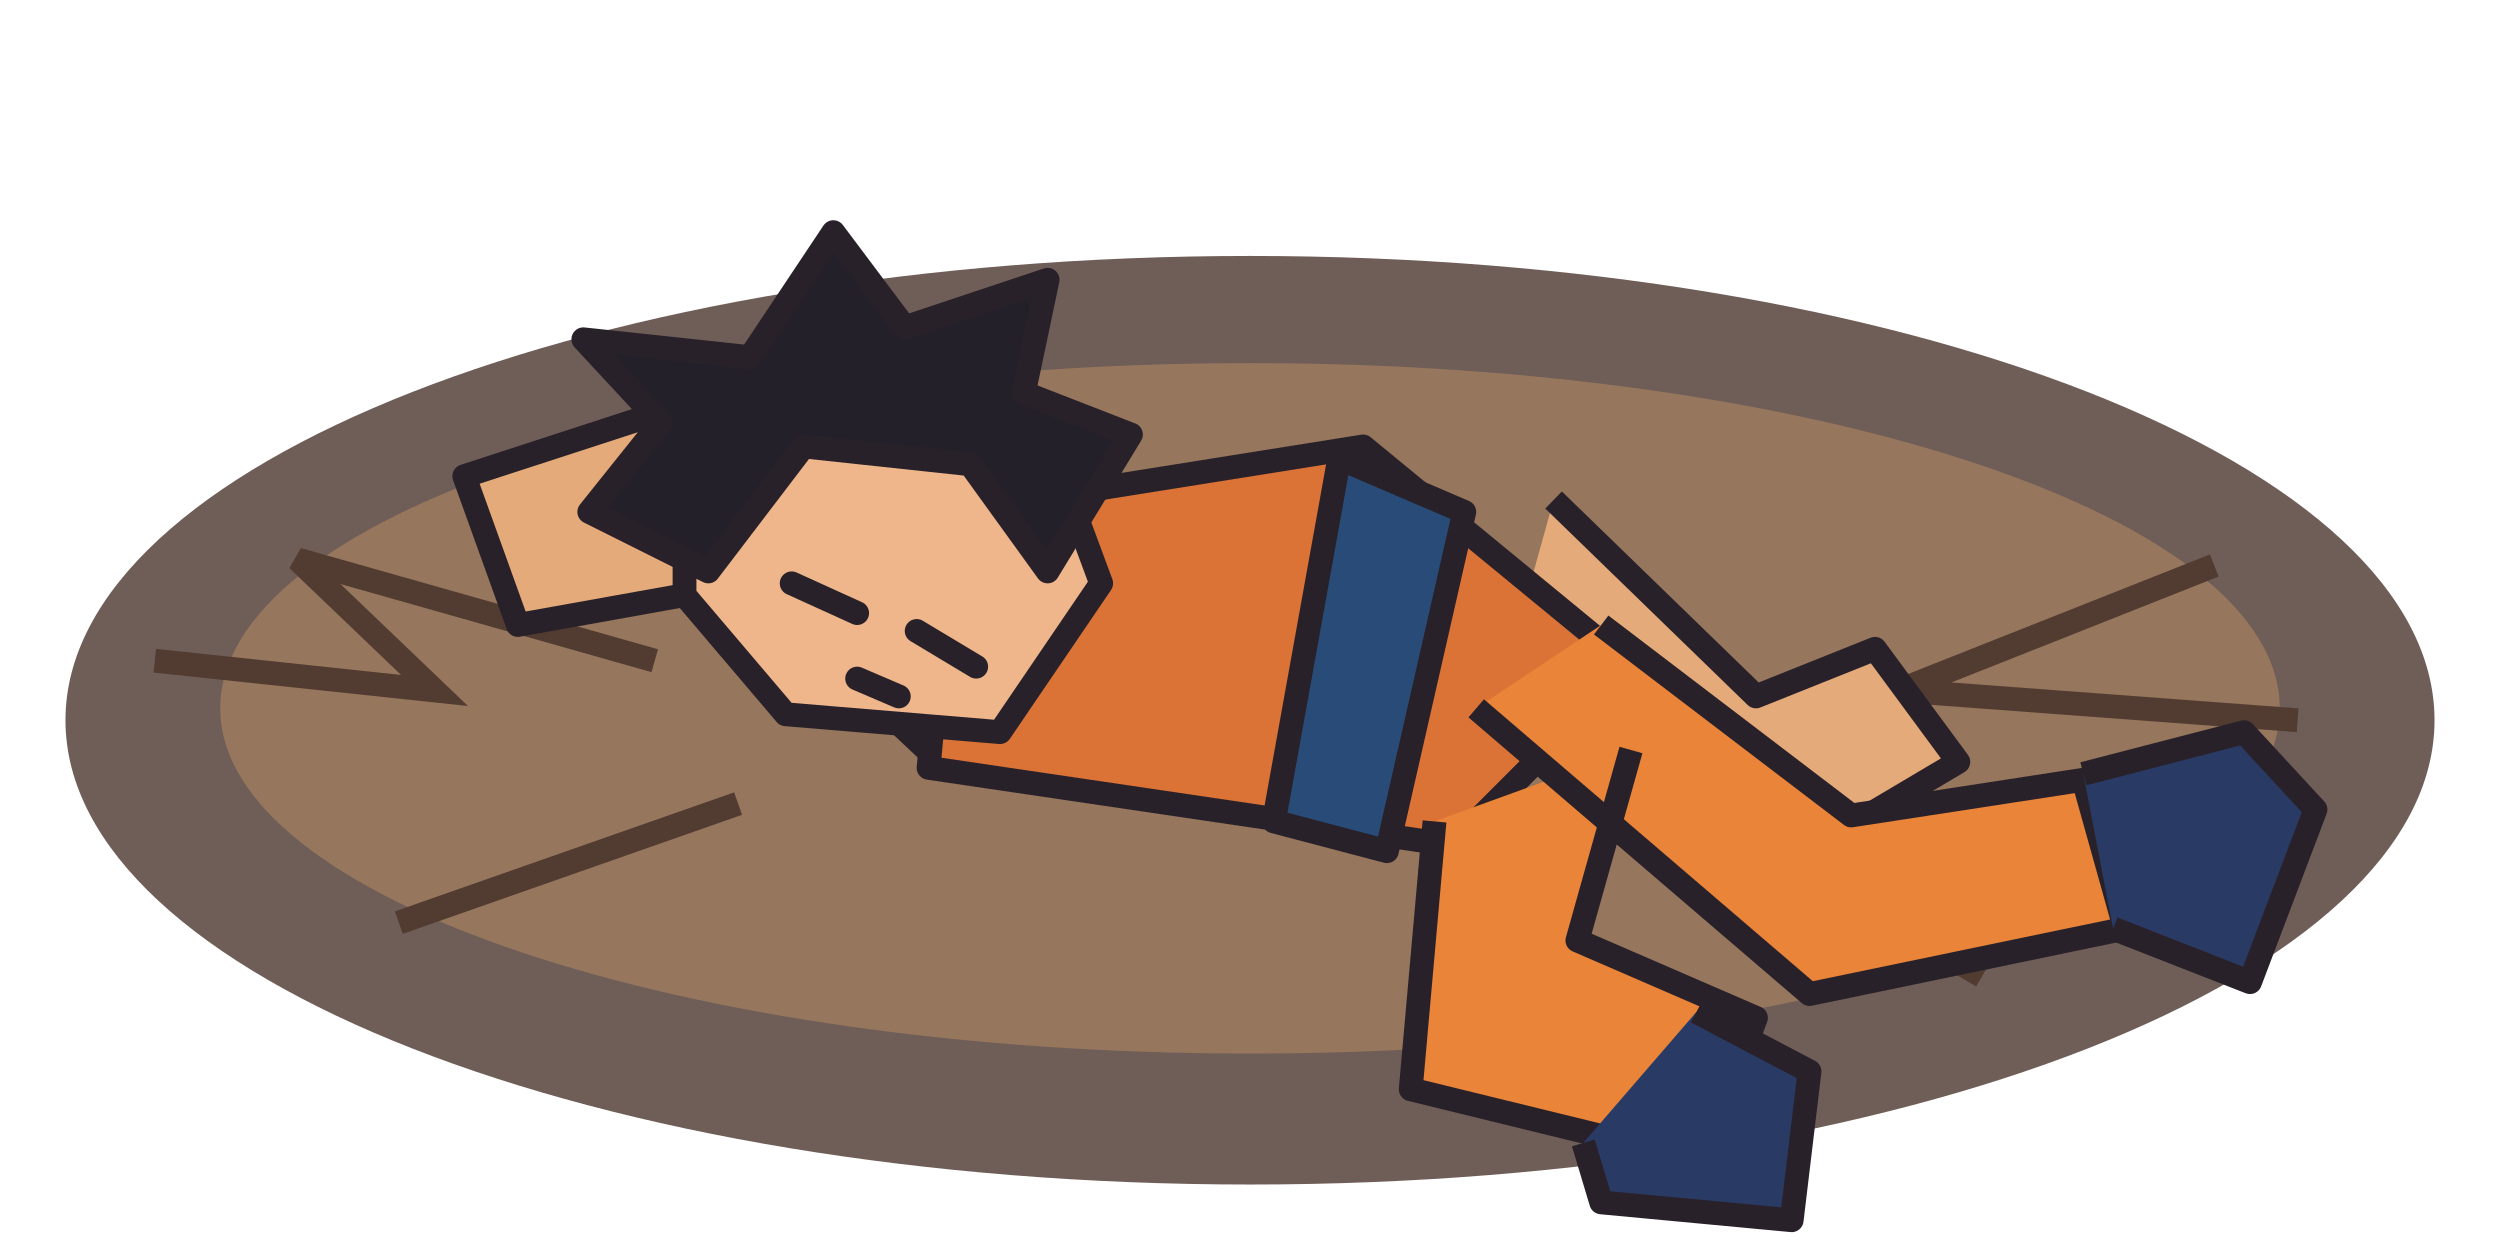
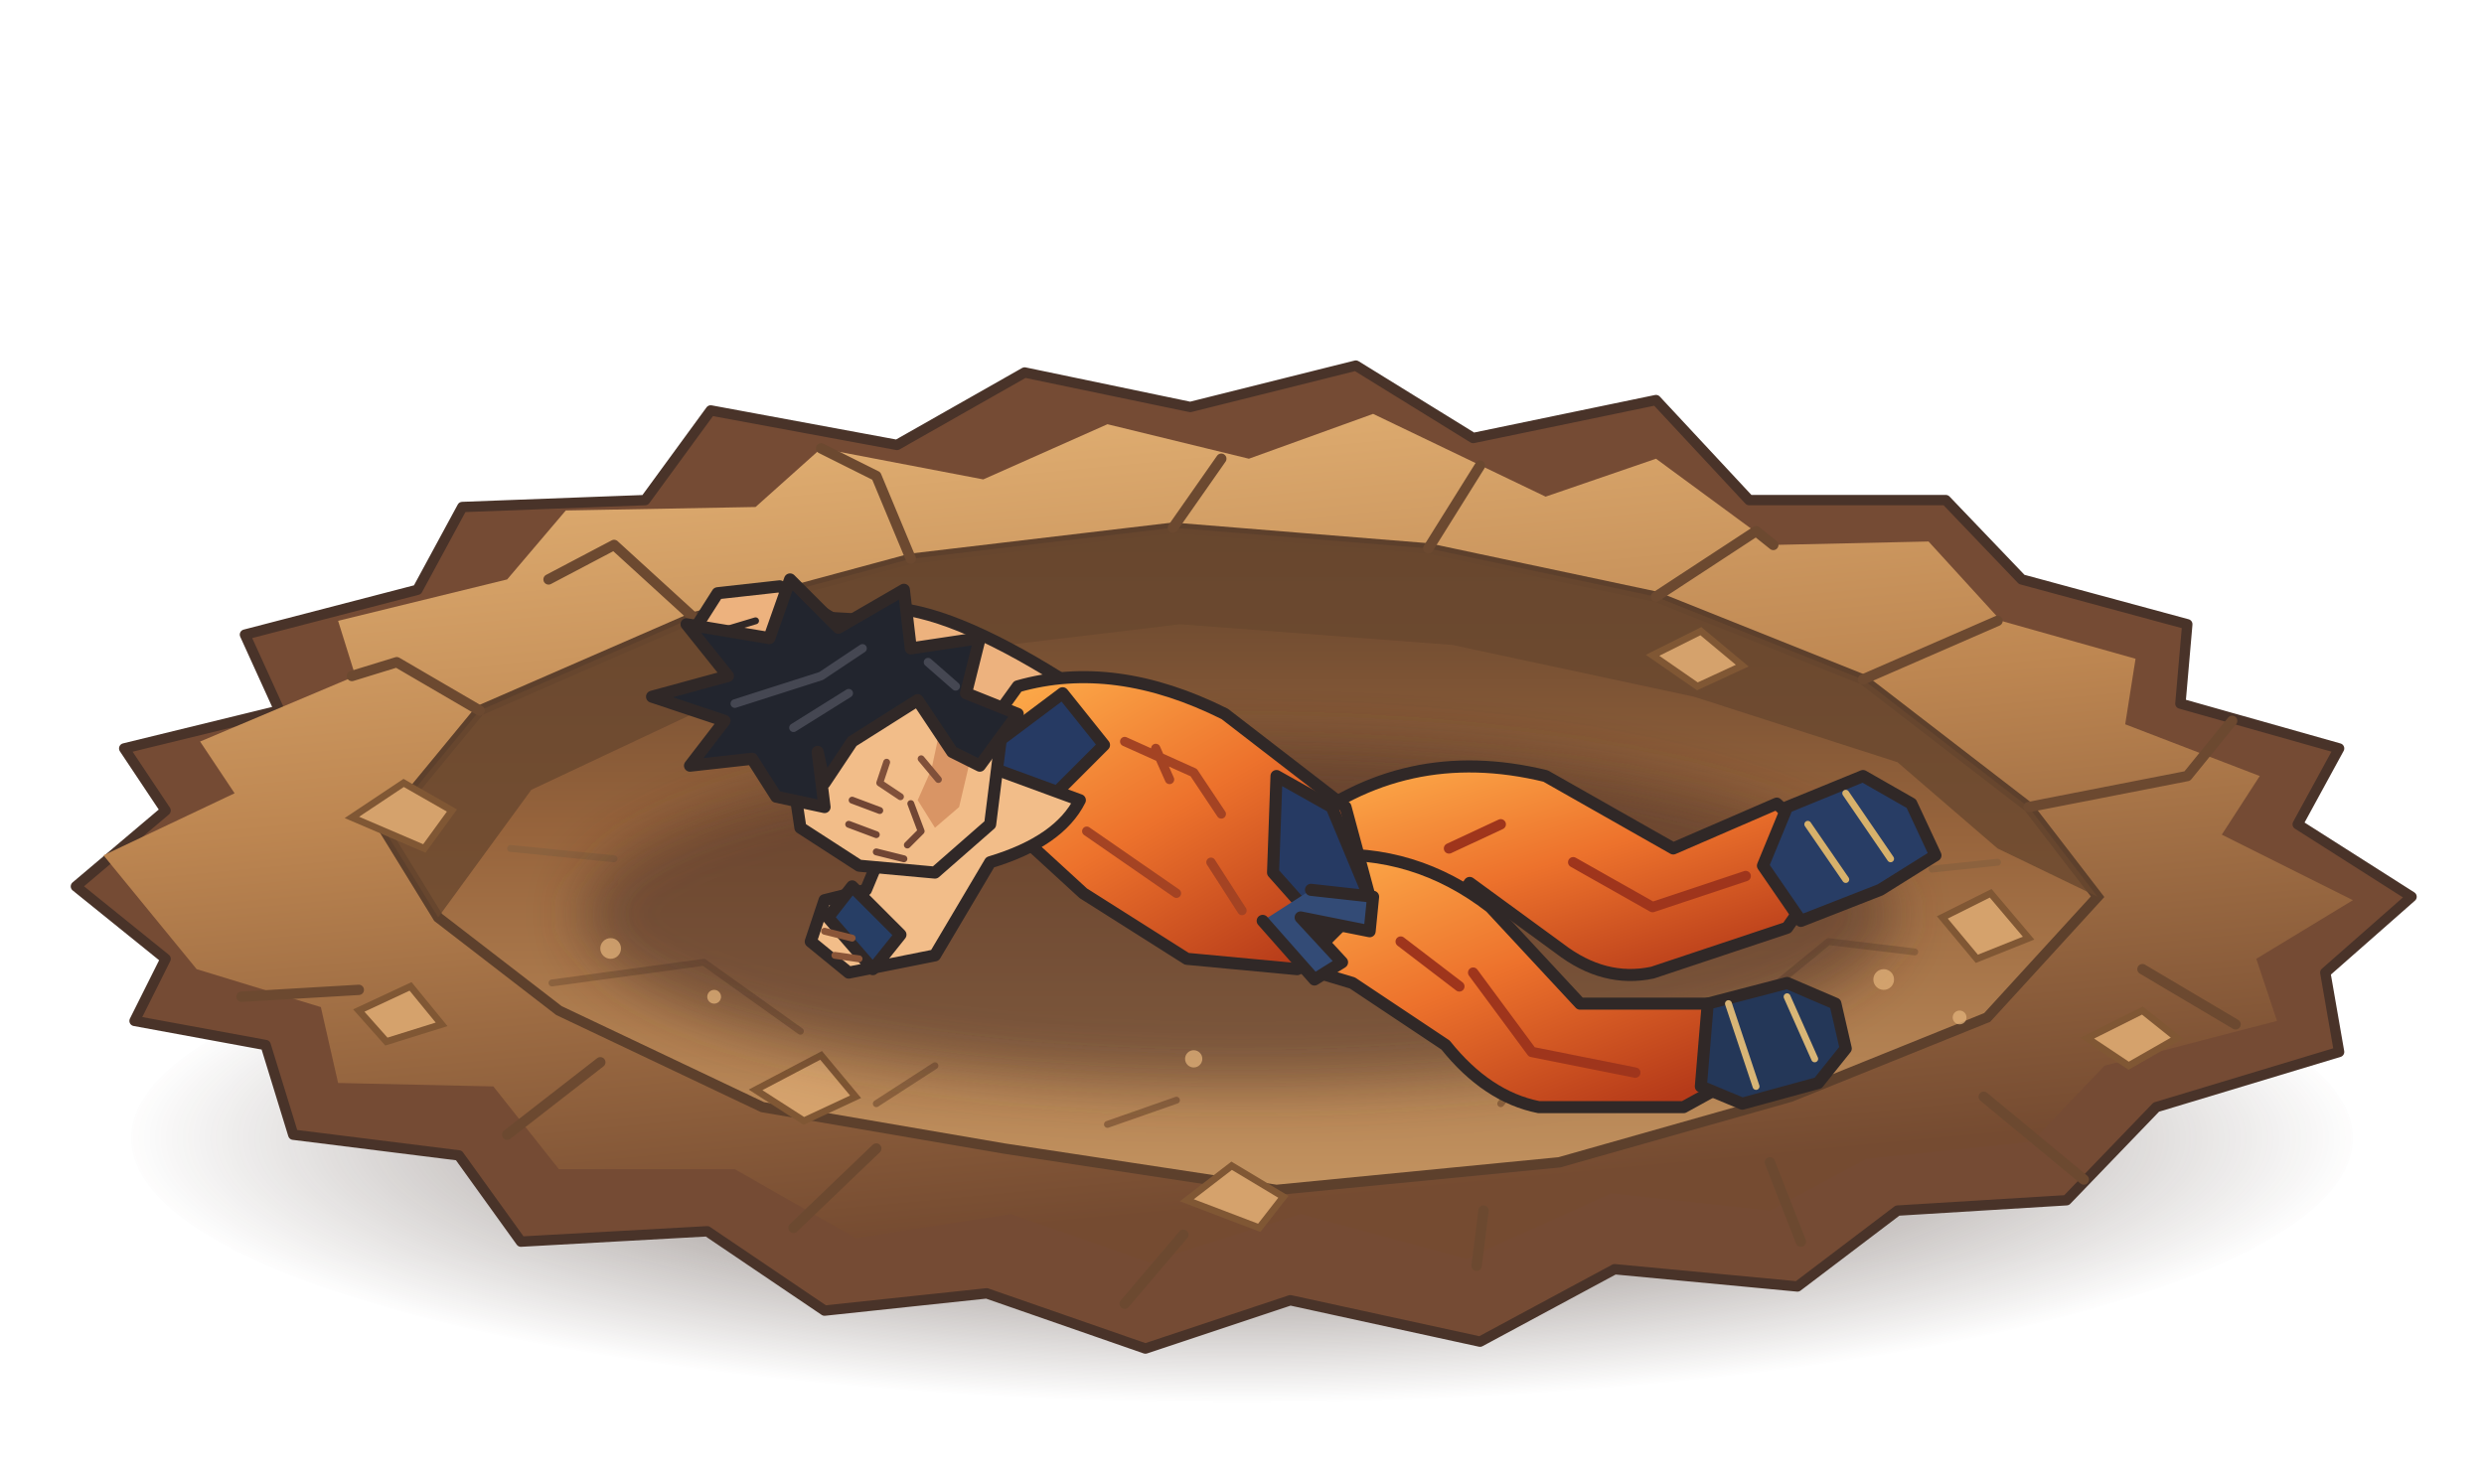
- <svg xmlns="http://www.w3.org/2000/svg" width="420" height="210" viewBox="0 0 420 210">
-   <ellipse cx="210" cy="121" rx="199" ry="78" fill="#4b352d" opacity=".8" />
-   <ellipse cx="210" cy="119" rx="173" ry="58" fill="#96765c" />
-   <path d="m26 111 47 5-23-22 60 17m262-16-53 21 67 5M67 155l57-20m209 29-46-27" stroke="#523c32" stroke-width="4" fill="none" />
-   <g stroke="#29212a" stroke-width="4" stroke-linejoin="round">
-     <path d="m165 101-44-35-43 14 9 25 39-7 34 32m91-10 51 24 27-16-14-19-20 8-34-33" fill="#e5aa79" />
-     <path d="m160 86 69-11 45 37-30 30-88-13z" fill="#dc7336" />
-     <path d="m225 77-11 61 19 5 13-57z" fill="#284c77" />
-     <path d="m248 119 56 48 53-11-7-25-39 6-42-32m-28 33-4 45 49 12 9-24-30-13 9-32" fill="#e98439" />
-     <path d="m350 130 27-7 12 13-11 29-23-9m-70 14 19 10-3 25-32-3-3-10" fill="#293b65" />
-     <path d="m115 76 25-17 35 12 10 27-17 25-36-3-17-20z" fill="#efb68b" />
-     <path d="m119 96-20-10 12-15-13-14 28 3 14-21 12 16 24-8-4 19 18 7-14 23-13-18-28-3z" fill="#23202a" />
-     <path d="m133 98 11 5m10 3 10 6m-20 2 7 3" fill="none" stroke-linecap="round" />
+ <svg xmlns="http://www.w3.org/2000/svg" width="720" height="430" viewBox="0 0 720 430">
+   <defs>
+     <linearGradient id="earth" x1="0" y1="0" x2="0.25" y2="1">
+       <stop stop-color="#e8b779" />
+       <stop offset=".48" stop-color="#bd8651" />
+       <stop offset="1" stop-color="#754b31" />
+     </linearGradient>
+     <linearGradient id="hole" x1="0" y1="0" x2="0" y2="1">
+       <stop stop-color="#62432d" />
+       <stop offset=".46" stop-color="#97643c" />
+       <stop offset="1" stop-color="#c39360" />
+     </linearGradient>
+     <linearGradient id="gi" x1="0" y1="0" x2=".8" y2="1">
+       <stop stop-color="#ffb34e" />
+       <stop offset=".52" stop-color="#ed722c" />
+       <stop offset="1" stop-color="#b53a19" />
+     </linearGradient>
+     <radialGradient id="shadow">
+       <stop stop-color="#35241d" stop-opacity=".8" />
+       <stop offset="1" stop-color="#35241d" stop-opacity="0" />
+     </radialGradient>
+     <filter id="shade" x="-20%" y="-30%" width="140%" height="160%">
+       <feGaussianBlur stdDeviation="8" />
+     </filter>
+   </defs>
+   <ellipse cx="360" cy="330" rx="322" ry="77" fill="url(#shadow)" />
+   <path d="M22 257 48 235 36 217 81 206 71 184 121 171 134 147 187 145 206 119 260 129 297 108 345 118 393 106 427 127 480 116 507 145 564 145 586 168 634 181 632 204 678 217 666 239 699 260 674 282 678 305 625 321 599 348 550 351 521 373 468 368 429 389 374 377 332 391 286 375 239 380 205 357 151 360 133 335 85 329 77 303 39 296 48 278Z" fill="#754b34" stroke="#493329" stroke-width="3" stroke-linejoin="round" />
+   <path d="M30 248 68 230 58 215 103 196 98 180 147 168 164 148 219 147 238 130 285 139 321 123 362 133 398 120 448 144 480 133 514 158 559 157 580 180 619 191 616 210 655 225 644 242 682 261 654 278 660 296 610 309 589 331 541 336 513 351 467 346 425 365 377 352 333 366 293 352 248 359 213 339 162 339 143 315 98 314 93 292 57 281Z" fill="url(#earth)" />
+   <path d="M111 240 139 206 201 179 264 162 340 153 414 159 480 173 540 197 588 234 608 260 576 295 519 318 452 337 370 345 291 333 221 321 162 293 127 266Z" fill="url(#hole)" stroke="#5d402c" stroke-width="3" />
+   <path d="M111 240 139 206 201 179 264 162 340 153 414 159 480 173 540 197 588 234 608 260 579 246 550 221 491 202 421 187 342 181 267 190 205 205 154 229 127 266Z" fill="#69472e" opacity=".8" />
+   <g stroke="#6c4930" stroke-width="3" fill="none" stroke-linecap="round" stroke-linejoin="round">
+     <path d="m139 206-24-14-13 4m99-17-23-21-19 10m105-6-10-24-16-8m102 23 14-20m60 26 15-24m51 38 29-19 5 4m26 39 39-17m9 54 46-9 13-16m-26 72 27 16m-73 21 29 24m-91-5 9 23m-92-9-2 16m-85-9-17 20m-72-45-24 23m-56-48-27 21m-43-42-34 2" />
+     <path d="m160 285 44-6 28 20m276-8 22-18 25 3m-120 44 14-17 29-7m-224 24 17-11m50 17 20-7m-193-73 30 3m382 3 19-2" stroke="#8c623e" stroke-width="2" />
+   </g>
+   <g fill="#d5a26c" stroke="#805734" stroke-width="2">
+     <path d="m102 237 15-10 14 8-8 11z" />
+     <path d="m563 266 14-7 11 13-15 6z" />
+     <path d="m219 316 19-10 10 12-15 7z" />
+     <path d="m479 190 14-7 12 10-13 6z" />
+     <path d="m104 293 15-7 9 11-16 5z" />
+     <path d="m605 301 16-8 10 8-14 8z" />
+     <path d="m344 348 13-10 15 9-7 9z" />
+   </g>
+   <ellipse cx="359" cy="265" rx="190" ry="49" fill="#3d2820" opacity=".47" filter="url(#shade)" />
+   <g stroke="#302827" stroke-width="3.5" stroke-linecap="round" stroke-linejoin="round">
+     <path d="M298 222Q272 209 251 197L216 198 201 183 208 172 226 170 244 181 264 177Q285 181 320 205Z" fill="#edb27e" />
+     <path d="m238 179-4 19 14 2 7-20z" fill="#233957" />
+     <path d="m209 183 10-3m-8 9 9-3" fill="none" stroke-width="2" />
+     <path d="M375 241Q407 215 448 225L485 246 515 233 532 249 518 269 479 282Q465 285 452 275L426 256 412 277 370 268Z" fill="url(#gi)" />
+     <path d="m456 250 23 13 27-9m-86-8 15-7m-19 28-14 4" fill="none" stroke="#9f351c" stroke-width="3" />
+     <path d="M518 234 540 225 554 233 561 248 545 258 522 267 511 251Z" fill="#283d65" />
+     <path d="m535 230 13 19m-24-10 11 16" stroke="#d7b16b" stroke-width="2" />
+     <path d="M383 248Q410 246 432 263L458 291 499 291 508 310 488 321 446 321Q431 318 419 303L392 285 362 276Z" fill="url(#gi)" />
+     <path d="m427 282 17 23 30 6m-68-38 17 13m-43-15 13-9" fill="none" stroke="#9f351c" stroke-width="3" />
+     <path d="M495 291 518 285 532 291 535 304 527 314 505 320 493 315Z" fill="#243758" />
+     <path d="m501 291 8 24m9-26 8 18" stroke="#d8b576" stroke-width="2" />
+     <path d="M295 199Q323 191 355 207L390 234 397 260 376 281 344 278 314 259 290 237 282 217Z" fill="url(#gi)" />
+     <path d="M308 201 320 216 300 236 284 219Z" fill="#263a63" />
+     <path d="M370 225 386 234 396 258 385 271 369 253Z" fill="#263a63" />
+     <path d="m380 258 18 2-1 10-20-4 12 13-8 5-15-17" fill="#334b76" />
+     <path d="m326 215 20 9 8 12m-39 5 26 18m10-9 9 14m-25-47 4 9" stroke="#a44323" stroke-width="2.7" fill="none" />
+     <path d="M313 232Q307 244 287 250L271 277 246 282 235 273 239 261 251 258 261 234 283 221Z" fill="#f2bd89" />
+     <path d="m247 257 14 14-8 10-13-15z" fill="#273e65" />
+     <path d="m239 270 8 2m-5 5 7 1" stroke="#8a5538" stroke-width="2" fill="none" />
+     <path d="M251 202 274 202 290 215 287 239 271 253 249 251 232 240 229 220Z" fill="#f2bd89" />
+     <path d="m273 209 9 8-4 17-7 6-5-8 4-9" fill="#d99565" stroke="none" />
+     <path d="m247 232 8 3m-9 4 8 3m10-9 3 8-4 4m-9 2 8 2" fill="none" stroke="#704534" stroke-width="2" />
+     <path d="m257 221-2 6 6 4m6-11 5 6" stroke="#80503a" stroke-width="2" fill="none" />
+     <path d="m239 234-14-3-7-11-18 2 10-13-21-7 22-6-12-15 24 4 6-17 14 14 19-11 2 17 20-3-4 16 15 6-11 15-8-4-10-15-19 12-8 12-2-9z" fill="#22252e" />
+     <path d="m213 204 25-8 12-8m-20 23 16-10m23-9 8 7" fill="none" stroke="#454752" stroke-width="2.5" />
+   </g>
+   <g fill="#e2b27a" opacity=".75">
+     <circle cx="177" cy="275" r="3" />
+     <circle cx="207" cy="289" r="2" />
+     <circle cx="546" cy="284" r="3" />
+     <circle cx="568" cy="295" r="2" />
+     <circle cx="346" cy="307" r="2.5" />
  </g>
</svg>
